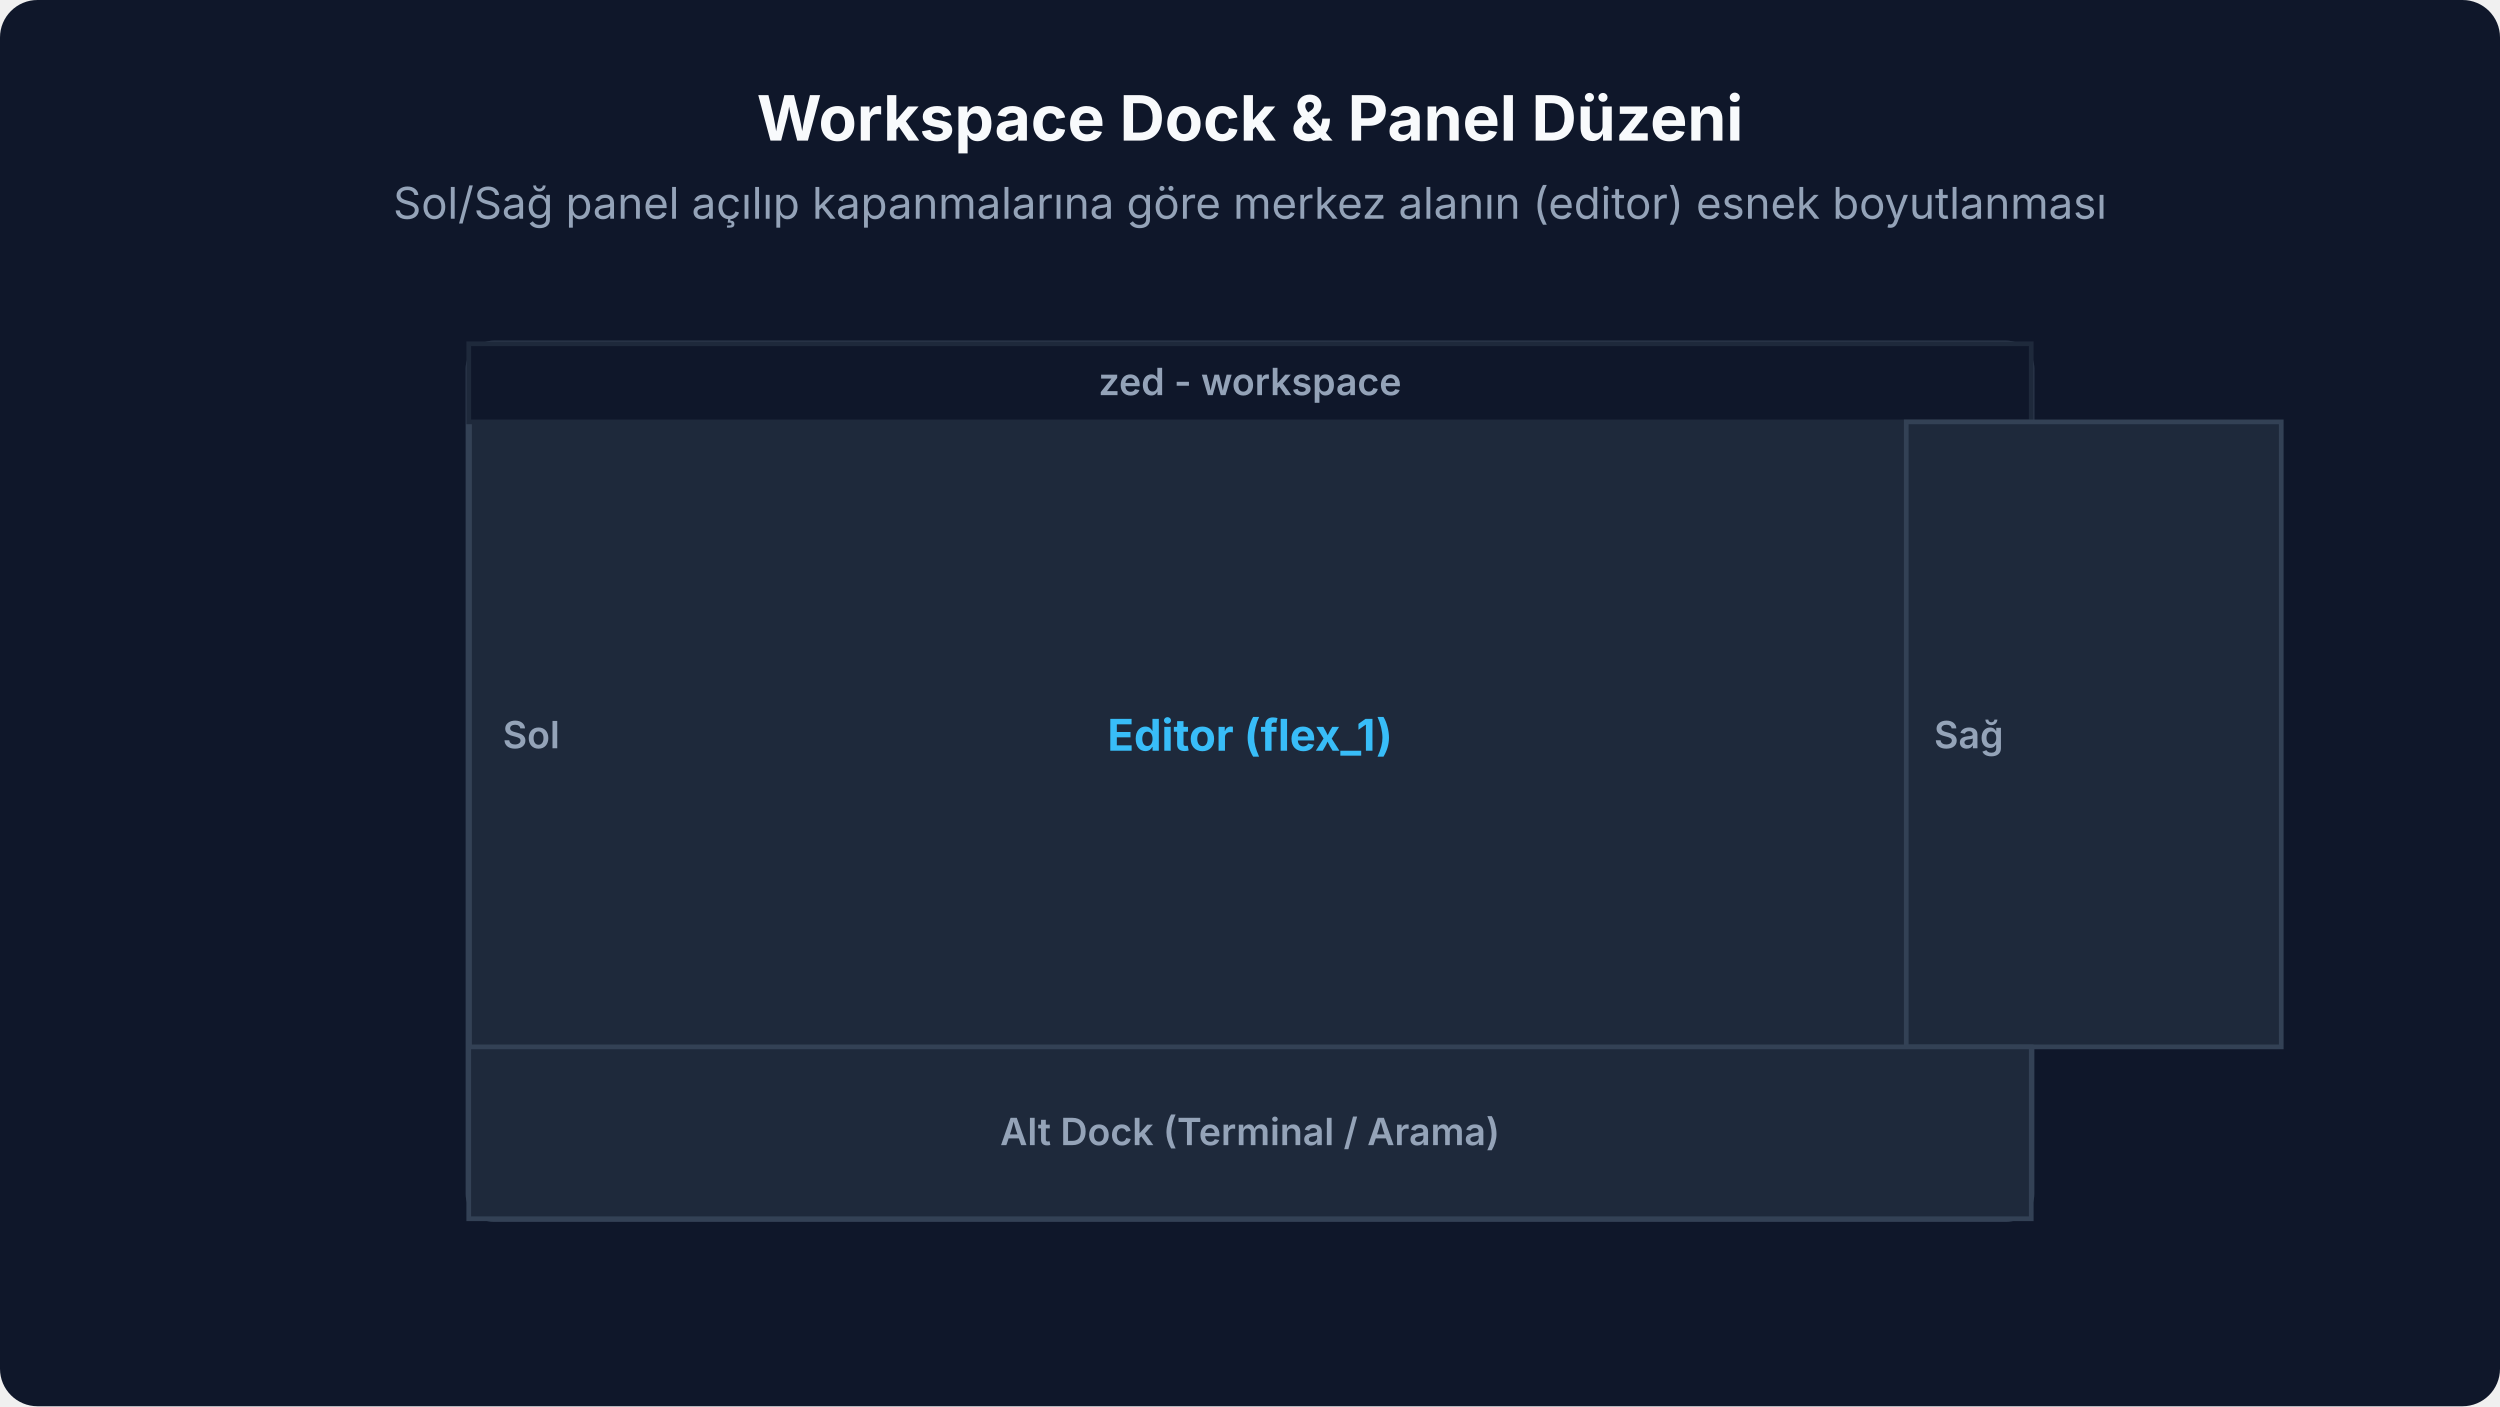
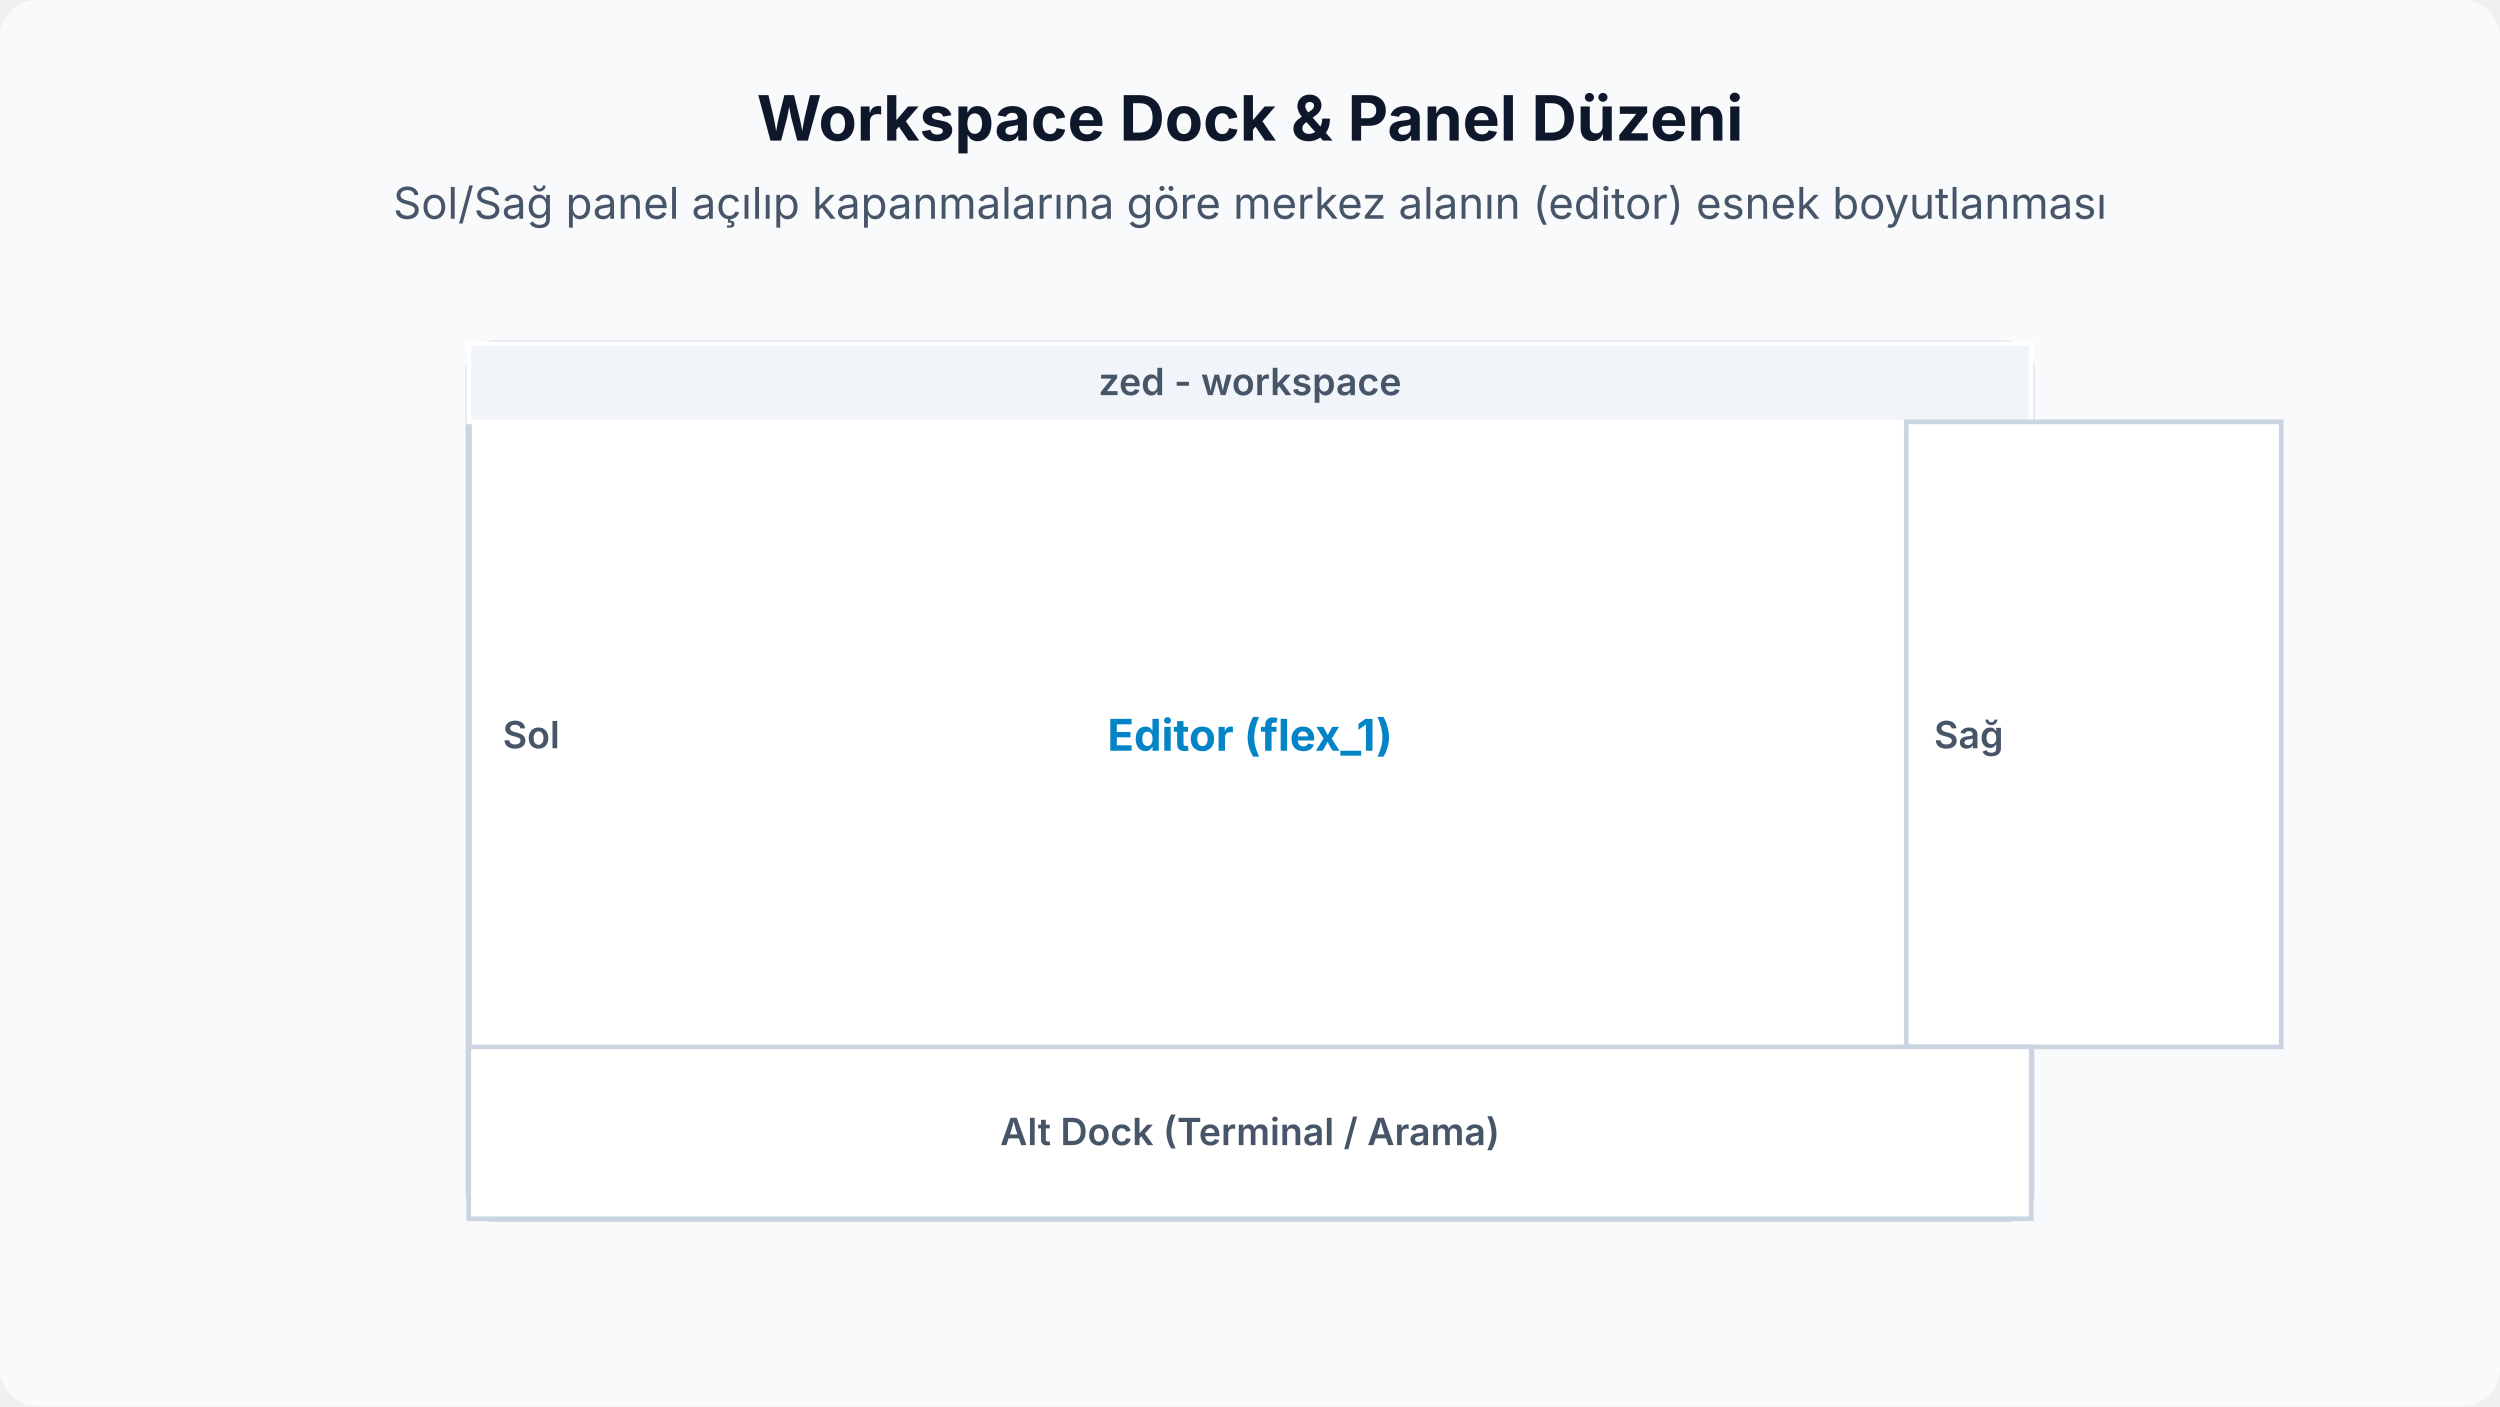
- <svg xmlns="http://www.w3.org/2000/svg" viewBox="0 0 800 450" width="100%" height="100%">
+ <svg xmlns="http://www.w3.org/2000/svg" viewBox="0 0 800 450">
  <defs>
    <style>
-       .bg { fill: #0f172a; rx: 12px; }
-       .title { font-family: system-ui, -apple-system, sans-serif; font-weight: 700; font-size: 20px; fill: #f8fafc; text-anchor: middle; }
-       .sub { font-family: system-ui, -apple-system, sans-serif; font-size: 14px; fill: #94a3b8; text-anchor: middle; }
+       .bg { fill: #f8fafc; rx: 12px; }
+       .title { font-family: system-ui, -apple-system, sans-serif; font-weight: 700; font-size: 20px; fill: #0f172a; text-anchor: middle; }
+       .sub { font-family: system-ui, -apple-system, sans-serif; font-size: 14px; fill: #475569; text-anchor: middle; }
      
      /* Layout Areas */
-       .window-border { fill: #1e293b; stroke: #334155; stroke-width: 2; rx: 8px; }
-       .titlebar { fill: #0f172a; stroke: #1e293b; stroke-width: 1.5; }
-       .center-editor { fill: #0f172a; stroke: #1e293b; stroke-width: 1.5; transition: all 0.5s; }
-       .dock { fill: #1e293b; stroke: #334155; stroke-width: 1.5; }
+       .window-border { fill: #ffffff; stroke: #cbd5e1; stroke-width: 2; rx: 8px; }
+       .titlebar { fill: #f1f5f9; stroke: #ffffff; stroke-width: 1.5; }
+       .center-editor { fill: #f1f5f9; stroke: #ffffff; stroke-width: 1.5; transition: all 0.5s; }
+       .dock { fill: #ffffff; stroke: #cbd5e1; stroke-width: 1.5; }

-       .area-text { font-family: system-ui, -apple-system, sans-serif; font-weight: 600; font-size: 12px; fill: #94a3b8; text-anchor: middle; dominant-baseline: middle; }
-       .editor-text { font-family: system-ui, -apple-system, sans-serif; font-weight: 700; font-size: 14px; fill: #38bdf8; text-anchor: middle; dominant-baseline: middle; }
+       .area-text { font-family: system-ui, -apple-system, sans-serif; font-weight: 600; font-size: 12px; fill: #475569; text-anchor: middle; dominant-baseline: middle; }
+       .editor-text { font-family: system-ui, -apple-system, sans-serif; font-weight: 700; font-size: 14px; fill: #0284c7; text-anchor: middle; dominant-baseline: middle; }

      /* Animations */
      /* Sol ve sağ dock genişleme/daralma animasyonu */
      @keyframes anim-left-dock {
        0%, 100% { width: 40px; }
        30%, 70% { width: 120px; }
      }
      @keyframes anim-right-dock {
        0%, 100% { width: 40px; }
        40%, 80% { width: 120px; }
      }
      /* Editörün esnemesi (x ve genişlik) */
      @keyframes anim-editor {
        0%, 100% { x: 190; width: 420; }
        30%, 39% { x: 270; width: 340; }
        40%, 70% { x: 270; width: 260; }
        71%, 80% { x: 190; width: 340; }
      }

      .animated-left { animation: anim-left-dock 8s infinite ease-in-out; }
      .animated-right { animation: anim-right-dock 8s infinite ease-in-out; }
      .animated-editor { animation: anim-editor 8s infinite ease-in-out; }

      /* Dock State Labels */
-       .lbl-state { font-family: ui-monospace, SFMono-Regular, Menlo, monospace; font-size: 12px; fill: #10b981; text-anchor: middle; }
+       .lbl-state { font-family: ui-monospace, SFMono-Regular, Menlo, monospace; font-size: 12px; fill: #059669; text-anchor: middle; }
    </style>
  </defs>
  <rect width="800" height="450" class="bg" />
  <text x="400" y="45" class="title">Workspace Dock &amp; Panel Düzeni</text>
  <text x="400" y="70" class="sub">Sol/Sağ panel açılıp kapanmalarına göre merkez alanın (editor) esnek boyutlanması</text>
  <rect x="150" y="110" width="500" height="280" class="window-border" />
  <rect x="150" y="110" width="500" height="25" class="titlebar" />
  <text x="400" y="122" class="area-text" fill="#475569" font-size="10">zed - workspace</text>
  <g>
    <rect x="150" y="135" height="200" class="dock animated-left" />
    <text x="170" y="235" class="area-text">Sol</text>
  </g>
  <rect y="135" height="200" class="center-editor animated-editor" />
  <text x="400" y="235" class="editor-text">Editor (flex_1)</text>
  <g>
    <style>
      @keyframes anim-right-g {
        0%, 100% { transform: translateX(0px); }
        40%, 80% { transform: translateX(-80px); }
      }
      .right-g { animation: anim-right-g 8s infinite ease-in-out; }
    </style>
    <g class="right-g">
      <rect x="610" y="135" width="120" height="200" class="dock" />
      <text x="630" y="235" class="area-text">Sağ</text>
    </g>
  </g>
  <rect x="150" y="335" width="500" height="55" class="dock" />
  <text x="400" y="362" class="area-text">Alt Dock (Terminal / Arama)</text>
  <g transform="translate(400, 420)">
    <style>
      @keyframes label-state-1 { 0%, 29%, 81%, 100% { opacity: 1; } 30%, 80% { opacity: 0; } }
      @keyframes label-state-2 { 0%, 29% { opacity: 0; } 30%, 39% { opacity: 1; } 40%, 100% { opacity: 0; } }
      @keyframes label-state-3 { 0%, 39% { opacity: 0; } 40%, 70% { opacity: 1; } 71%, 100% { opacity: 0; } }
      @keyframes label-state-4 { 0%, 70% { opacity: 0; } 71%, 80% { opacity: 1; } 81%, 100% { opacity: 0; } }
      .lbl-s1 { animation: label-state-1 8s infinite linear; }
      .lbl-s2 { animation: label-state-2 8s infinite linear; }
      .lbl-s3 { animation: label-state-3 8s infinite linear; }
      .lbl-s4 { animation: label-state-4 8s infinite linear; }
      .state-labels text { opacity: 0; }
    </style>
    <g class="state-labels">
      <text class="lbl-s1 lbl-state">Tüm Paneller Kapalı → Editör Tam Genişlik</text>
      <text class="lbl-s2 lbl-state">Sol Panel Açıldı → Editör Daraldı</text>
      <text class="lbl-s3 lbl-state">İki Panel de Açık → Editör Minimum Genişlikte</text>
      <text class="lbl-s4 lbl-state">Sağ Panel Açık → Editör Konumu Kaydı</text>
    </g>
  </g>
</svg>
